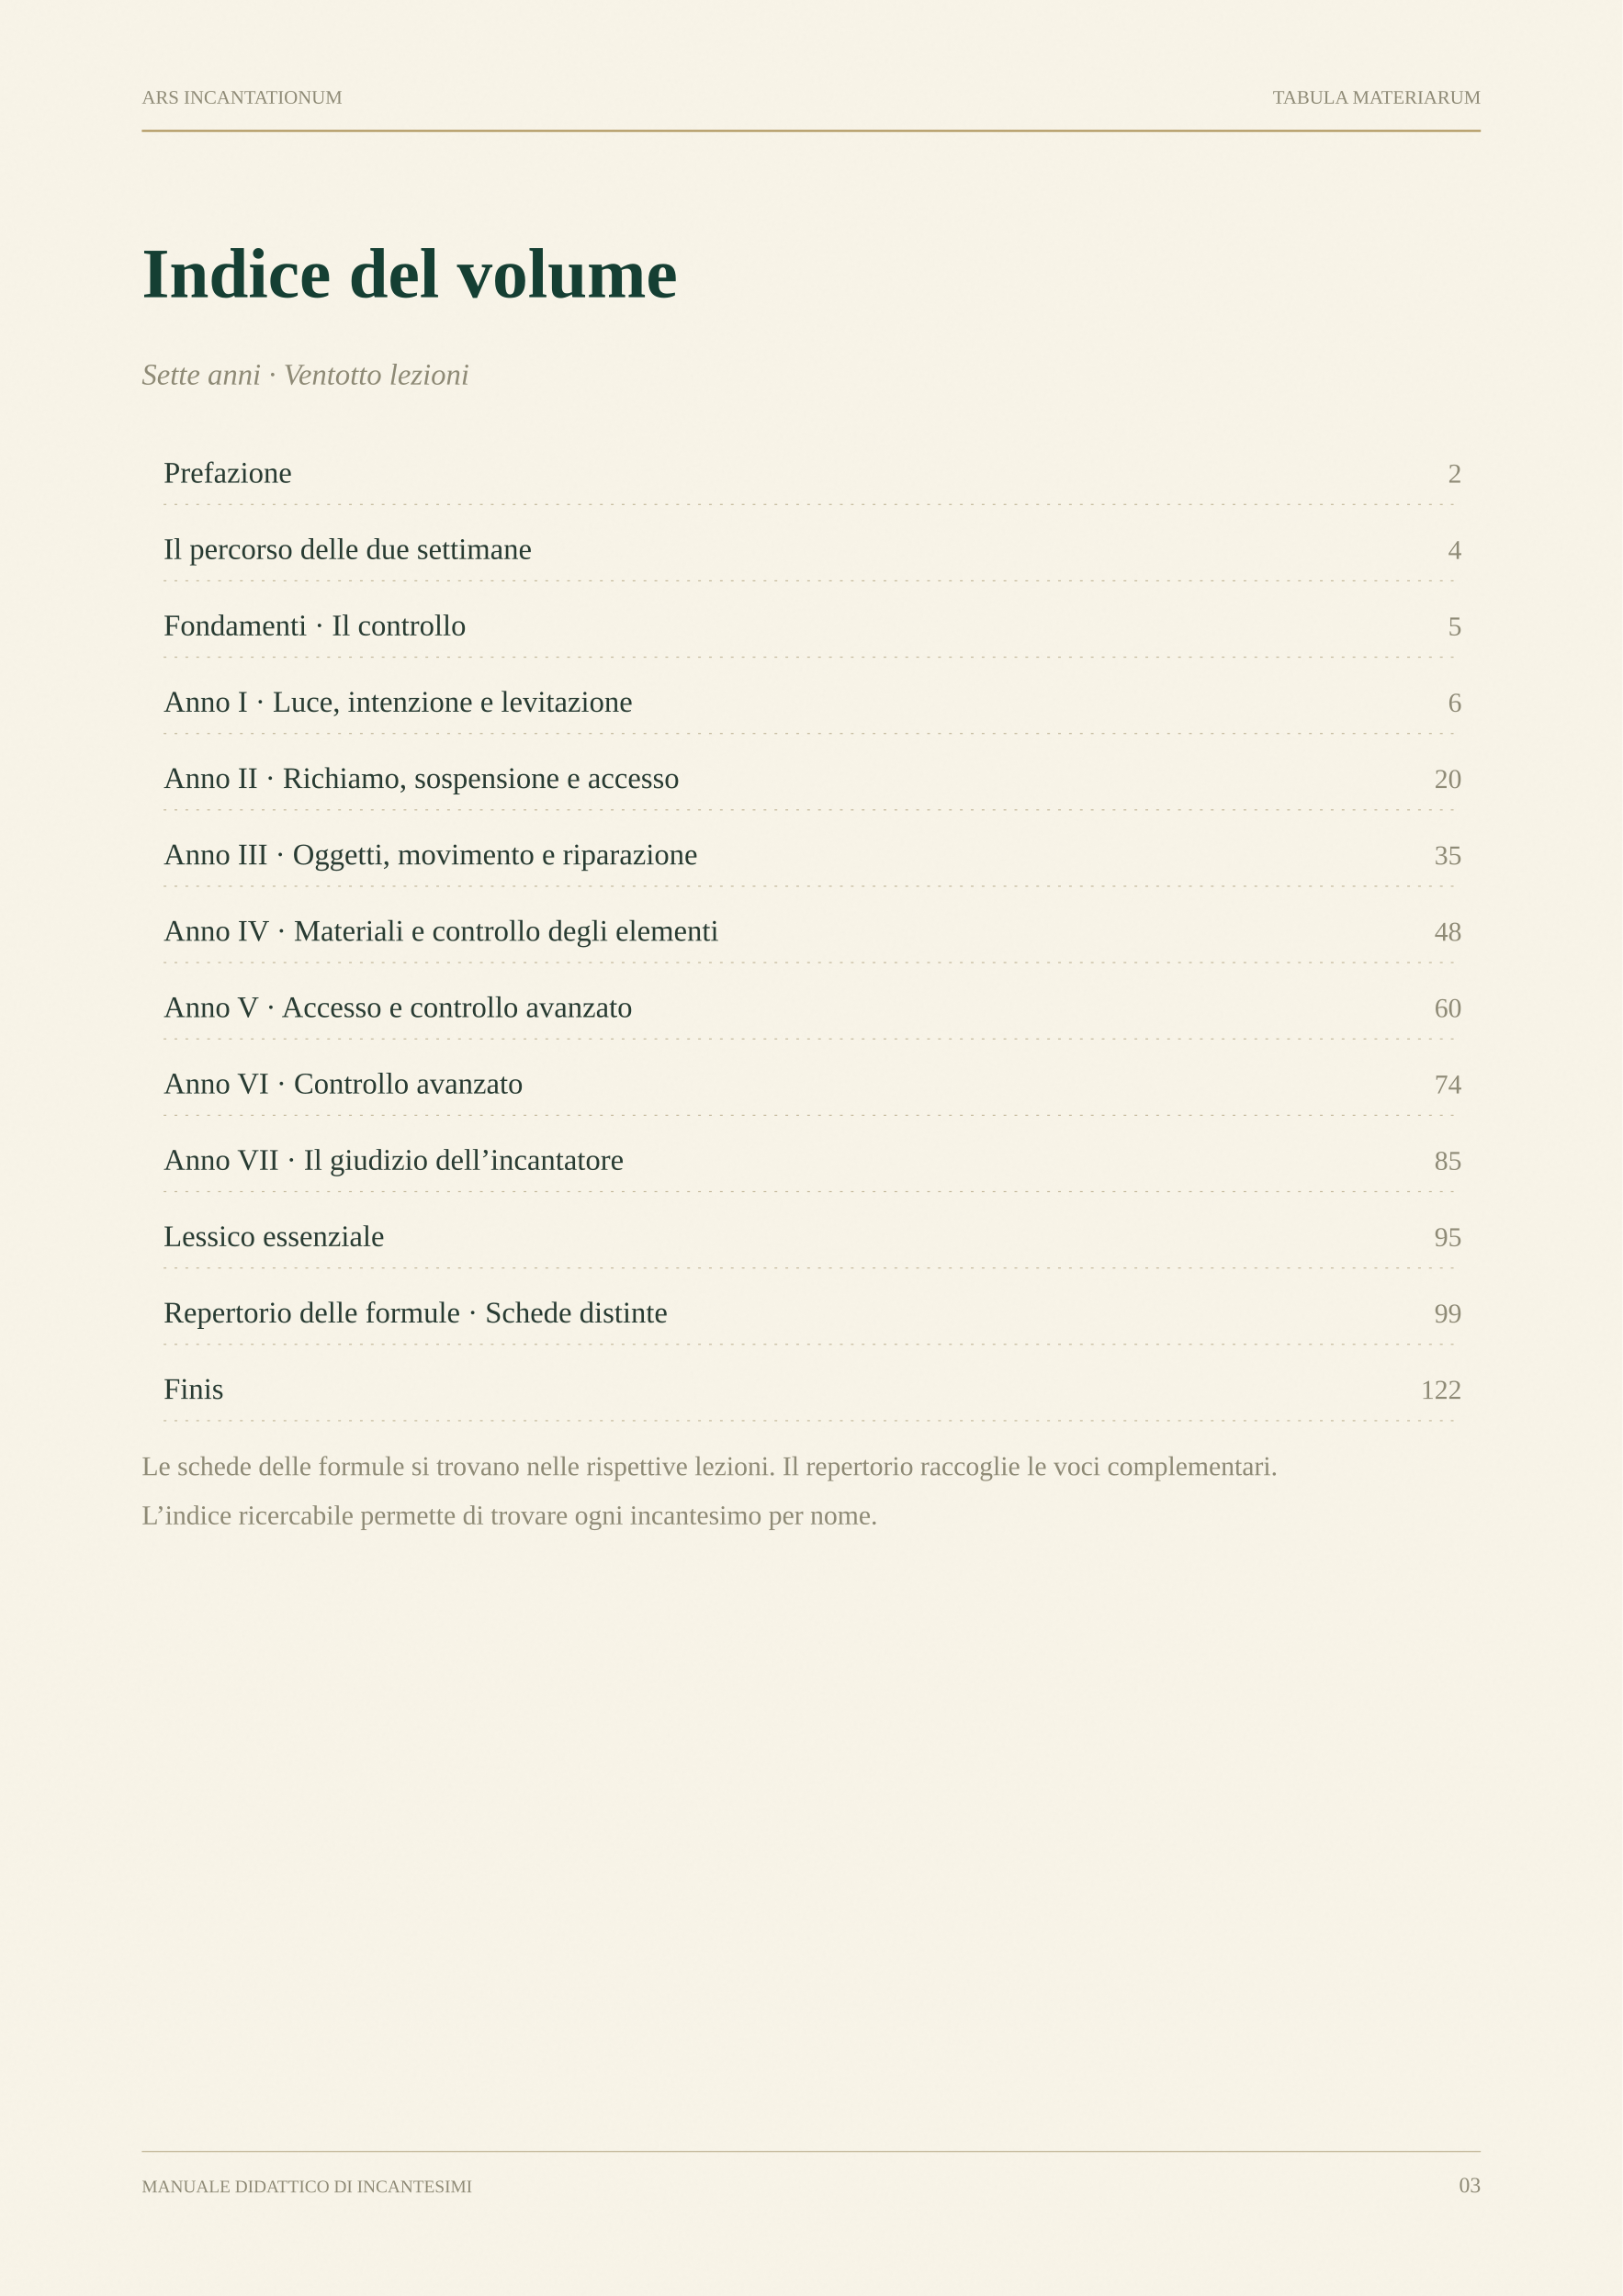
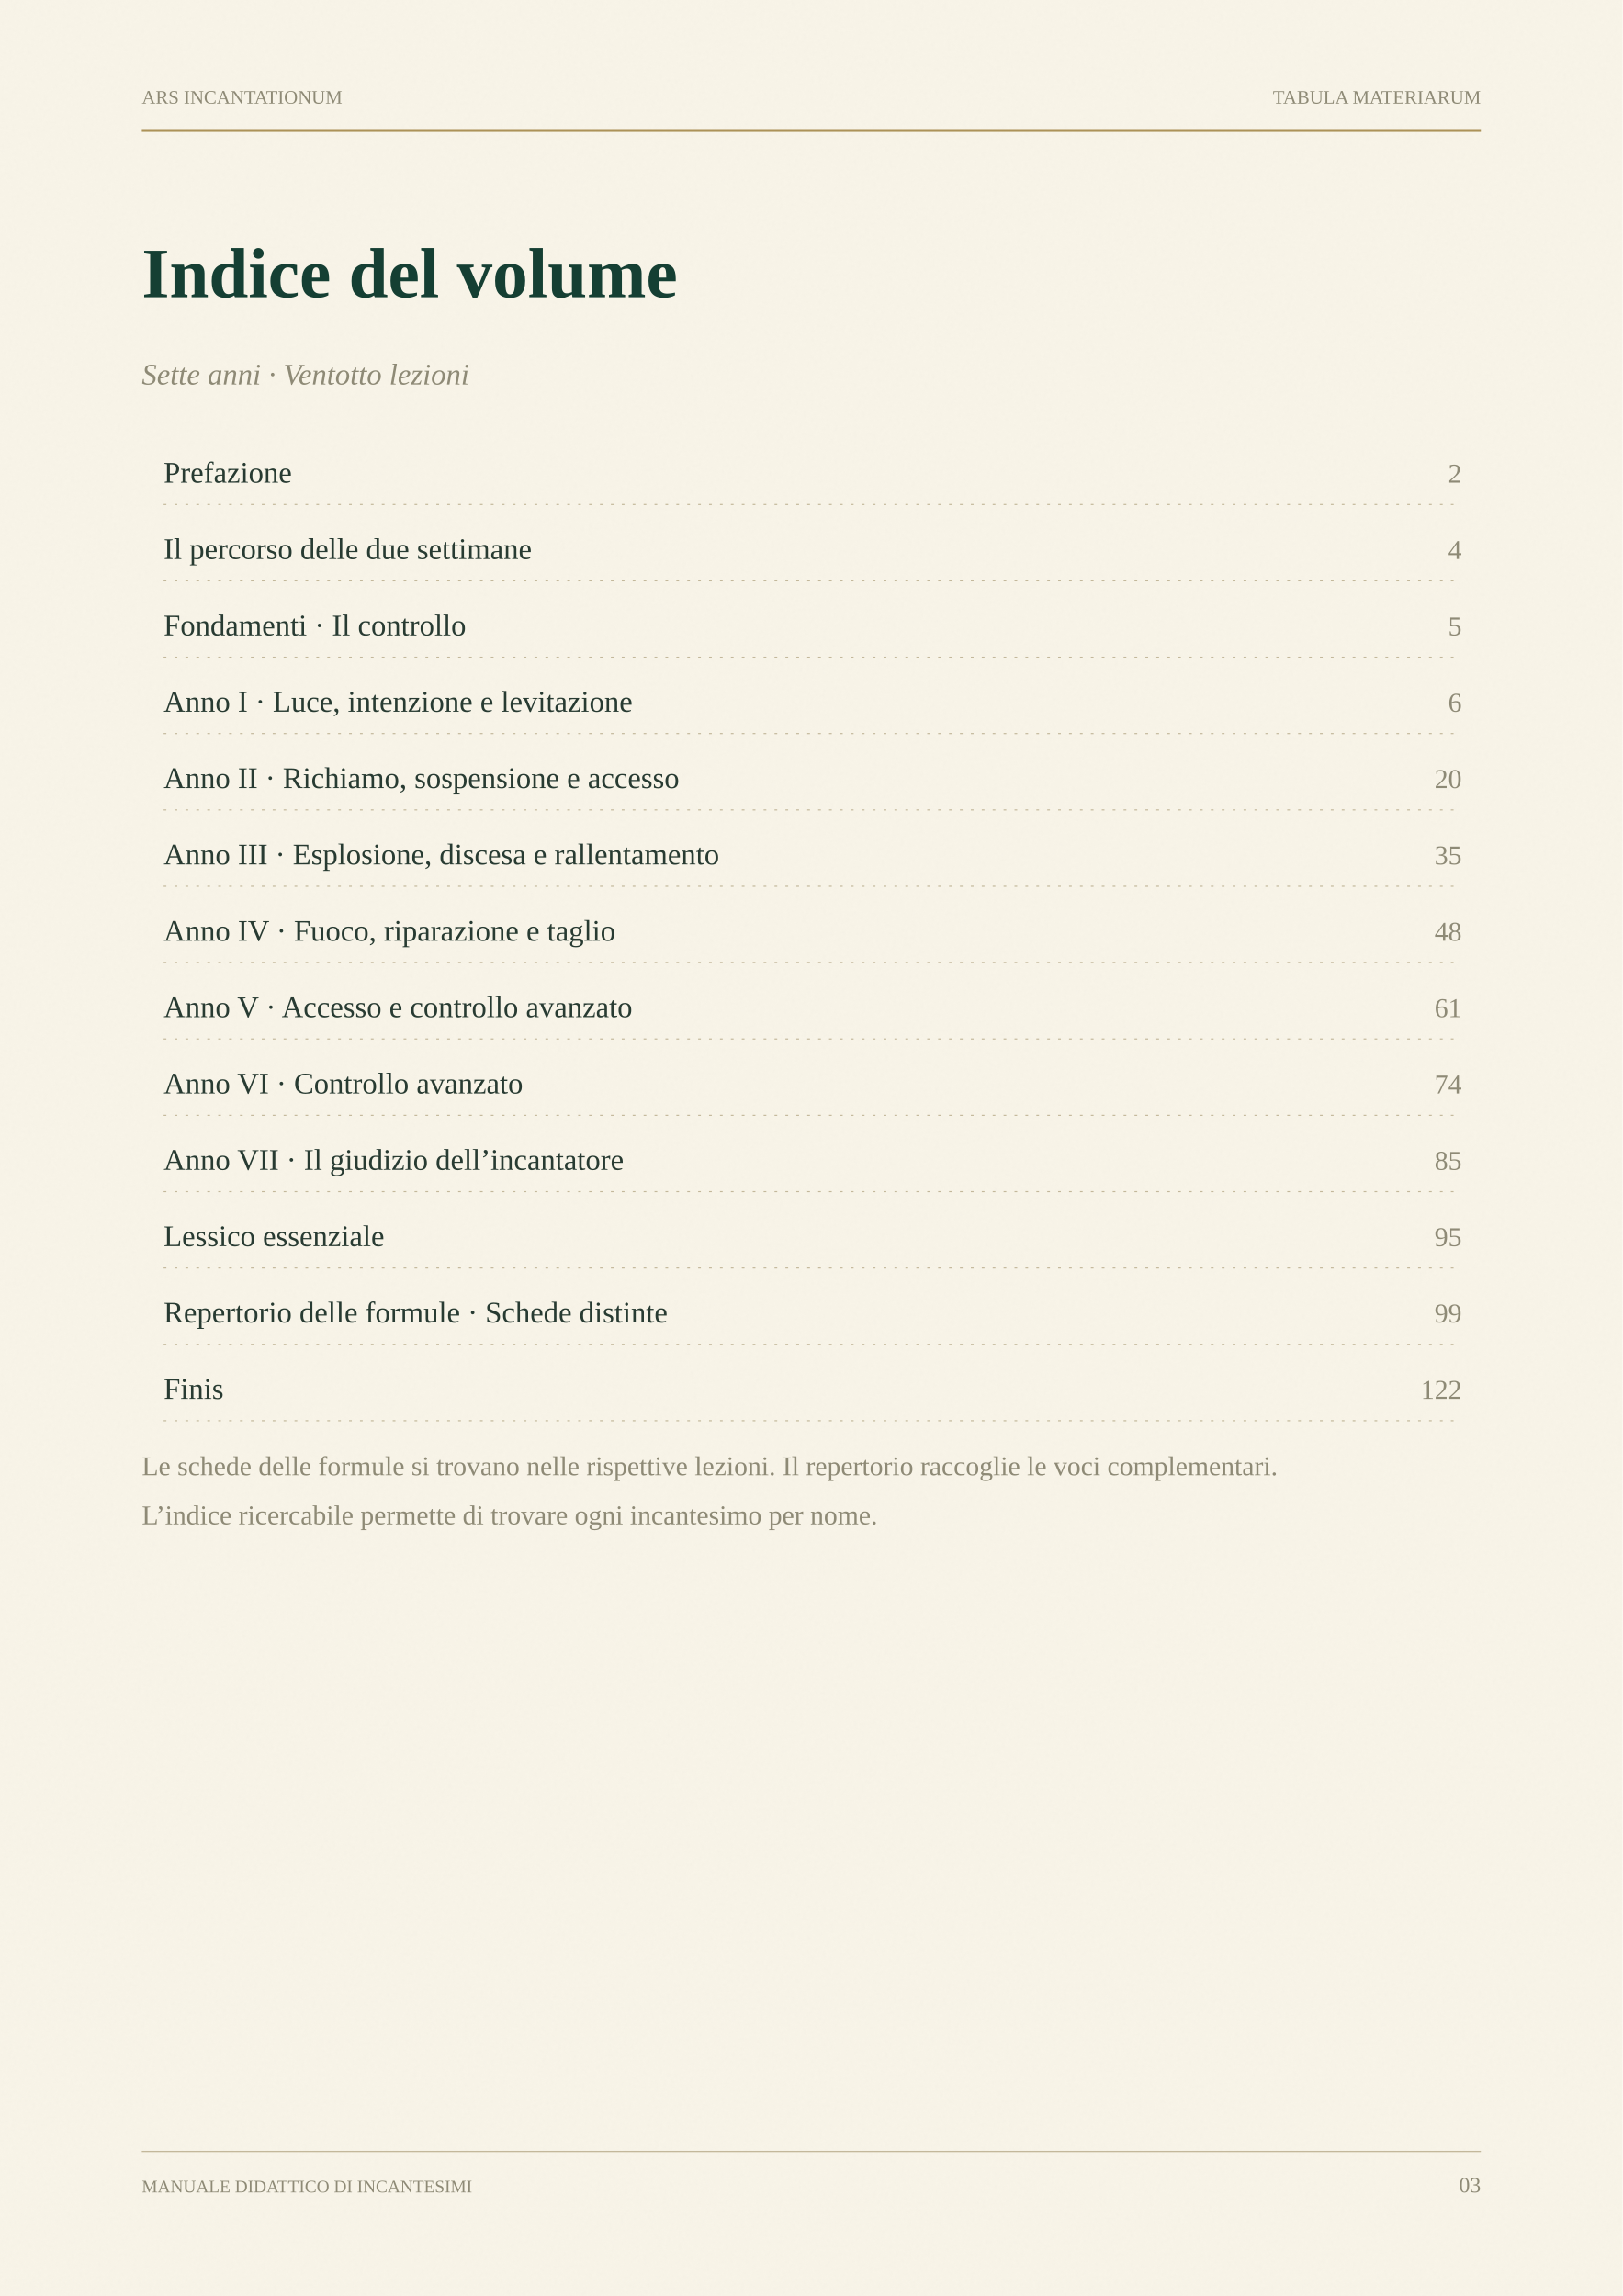
<svg xmlns="http://www.w3.org/2000/svg" width="595" height="842" viewBox="0 0 595 842">
  <defs>
    <filter id="grain">
      <feTurbulence type="fractalNoise" baseFrequency=".7" numOctaves="3" stitchTiles="stitch" />
      <feColorMatrix type="saturate" values="0" />
    </filter>
    <pattern id="paper" width="595" height="842" patternUnits="userSpaceOnUse">
      <rect width="595" height="842" filter="url(#grain)" opacity=".17" />
    </pattern>
    <linearGradient id="leather">
      <stop stop-color="#06271b" />
      <stop offset=".12" stop-color="#17583a" />
      <stop offset=".6" stop-color="#0c402a" />
      <stop offset="1" stop-color="#042015" />
    </linearGradient>
  </defs>
  <rect width="595" height="842" fill="#f8f4e8" />
  <rect width="595" height="842" fill="url(#paper)" opacity=".17" />
  <text x="52" y="38" font-family="Georgia, Times New Roman, serif" font-size="7" fill="#8e8a76">ARS INCANTATIONUM</text>
  <text x="543" y="38" font-family="Georgia, Times New Roman, serif" font-size="7" fill="#8e8a76" text-anchor="end">TABULA MATERIARUM</text>
  <path d="M52 48H543" stroke="#ac9258" stroke-width=".7" />
  <text x="52" y="109" font-family="Georgia, Times New Roman, serif" font-size="26" fill="#153f33" font-weight="bold">Indice del volume</text>
  <text x="52" y="141" font-family="Georgia, Times New Roman, serif" font-size="11" fill="#8e8a76" font-style="italic">Sette anni · Ventotto lezioni</text>
  <text x="60" y="177" font-family="Georgia, Times New Roman, serif" font-size="11" fill="#283b32">Prefazione</text>
  <text x="536" y="177" font-family="Georgia, Times New Roman, serif" font-size="10" fill="#8e8a76" text-anchor="end">2</text>
  <path d="M60 185H536" stroke="#c3b89b" stroke-dasharray="1 3" stroke-width=".4" />
  <text x="60" y="205" font-family="Georgia, Times New Roman, serif" font-size="11" fill="#283b32">Il percorso delle due settimane</text>
  <text x="536" y="205" font-family="Georgia, Times New Roman, serif" font-size="10" fill="#8e8a76" text-anchor="end">4</text>
  <path d="M60 213H536" stroke="#c3b89b" stroke-dasharray="1 3" stroke-width=".4" />
  <text x="60" y="233" font-family="Georgia, Times New Roman, serif" font-size="11" fill="#283b32">Fondamenti · Il controllo</text>
  <text x="536" y="233" font-family="Georgia, Times New Roman, serif" font-size="10" fill="#8e8a76" text-anchor="end">5</text>
  <path d="M60 241H536" stroke="#c3b89b" stroke-dasharray="1 3" stroke-width=".4" />
  <text x="60" y="261" font-family="Georgia, Times New Roman, serif" font-size="11" fill="#283b32">Anno I · Luce, intenzione e levitazione</text>
  <text x="536" y="261" font-family="Georgia, Times New Roman, serif" font-size="10" fill="#8e8a76" text-anchor="end">6</text>
  <path d="M60 269H536" stroke="#c3b89b" stroke-dasharray="1 3" stroke-width=".4" />
  <text x="60" y="289" font-family="Georgia, Times New Roman, serif" font-size="11" fill="#283b32">Anno II · Richiamo, sospensione e accesso</text>
  <text x="536" y="289" font-family="Georgia, Times New Roman, serif" font-size="10" fill="#8e8a76" text-anchor="end">20</text>
  <path d="M60 297H536" stroke="#c3b89b" stroke-dasharray="1 3" stroke-width=".4" />
-   <text x="60" y="317" font-family="Georgia, Times New Roman, serif" font-size="11" fill="#283b32">Anno III · Oggetti, movimento e riparazione</text>
+   <text x="60" y="317" font-family="Georgia, Times New Roman, serif" font-size="11" fill="#283b32">Anno III · Esplosione, discesa e rallentamento</text>
  <text x="536" y="317" font-family="Georgia, Times New Roman, serif" font-size="10" fill="#8e8a76" text-anchor="end">35</text>
  <path d="M60 325H536" stroke="#c3b89b" stroke-dasharray="1 3" stroke-width=".4" />
-   <text x="60" y="345" font-family="Georgia, Times New Roman, serif" font-size="11" fill="#283b32">Anno IV · Materiali e controllo degli elementi</text>
+   <text x="60" y="345" font-family="Georgia, Times New Roman, serif" font-size="11" fill="#283b32">Anno IV · Fuoco, riparazione e taglio</text>
  <text x="536" y="345" font-family="Georgia, Times New Roman, serif" font-size="10" fill="#8e8a76" text-anchor="end">48</text>
  <path d="M60 353H536" stroke="#c3b89b" stroke-dasharray="1 3" stroke-width=".4" />
  <text x="60" y="373" font-family="Georgia, Times New Roman, serif" font-size="11" fill="#283b32">Anno V · Accesso e controllo avanzato</text>
-   <text x="536" y="373" font-family="Georgia, Times New Roman, serif" font-size="10" fill="#8e8a76" text-anchor="end">60</text>
+   <text x="536" y="373" font-family="Georgia, Times New Roman, serif" font-size="10" fill="#8e8a76" text-anchor="end">61</text>
  <path d="M60 381H536" stroke="#c3b89b" stroke-dasharray="1 3" stroke-width=".4" />
  <text x="60" y="401" font-family="Georgia, Times New Roman, serif" font-size="11" fill="#283b32">Anno VI · Controllo avanzato</text>
  <text x="536" y="401" font-family="Georgia, Times New Roman, serif" font-size="10" fill="#8e8a76" text-anchor="end">74</text>
  <path d="M60 409H536" stroke="#c3b89b" stroke-dasharray="1 3" stroke-width=".4" />
  <text x="60" y="429" font-family="Georgia, Times New Roman, serif" font-size="11" fill="#283b32">Anno VII · Il giudizio dell’incantatore</text>
  <text x="536" y="429" font-family="Georgia, Times New Roman, serif" font-size="10" fill="#8e8a76" text-anchor="end">85</text>
  <path d="M60 437H536" stroke="#c3b89b" stroke-dasharray="1 3" stroke-width=".4" />
  <text x="60" y="457" font-family="Georgia, Times New Roman, serif" font-size="11" fill="#283b32">Lessico essenziale</text>
  <text x="536" y="457" font-family="Georgia, Times New Roman, serif" font-size="10" fill="#8e8a76" text-anchor="end">95</text>
  <path d="M60 465H536" stroke="#c3b89b" stroke-dasharray="1 3" stroke-width=".4" />
  <text x="60" y="485" font-family="Georgia, Times New Roman, serif" font-size="11" fill="#283b32">Repertorio delle formule · Schede distinte</text>
  <text x="536" y="485" font-family="Georgia, Times New Roman, serif" font-size="10" fill="#8e8a76" text-anchor="end">99</text>
  <path d="M60 493H536" stroke="#c3b89b" stroke-dasharray="1 3" stroke-width=".4" />
  <text x="60" y="513" font-family="Georgia, Times New Roman, serif" font-size="11" fill="#283b32">Finis</text>
  <text x="536" y="513" font-family="Georgia, Times New Roman, serif" font-size="10" fill="#8e8a76" text-anchor="end">122</text>
  <path d="M60 521H536" stroke="#c3b89b" stroke-dasharray="1 3" stroke-width=".4" />
  <text x="52" y="541" font-family="Georgia, Times New Roman, serif" font-size="10" fill="#8e8a76">Le schede delle formule si trovano nelle rispettive lezioni. Il repertorio raccoglie le voci complementari.</text>
  <text x="52" y="559" font-family="Georgia, Times New Roman, serif" font-size="10" fill="#8e8a76">L’indice ricercabile permette di trovare ogni incantesimo per nome.</text>
  <path d="M52 789H543" stroke="#c3b89b" stroke-width=".45" />
  <text x="52" y="804" font-family="Georgia, Times New Roman, serif" font-size="6.5" fill="#8e8a76">MANUALE DIDATTICO DI INCANTESIMI</text>
  <text x="543" y="804" font-family="Georgia, Times New Roman, serif" font-size="8" fill="#8e8a76" text-anchor="end">03</text>
</svg>
